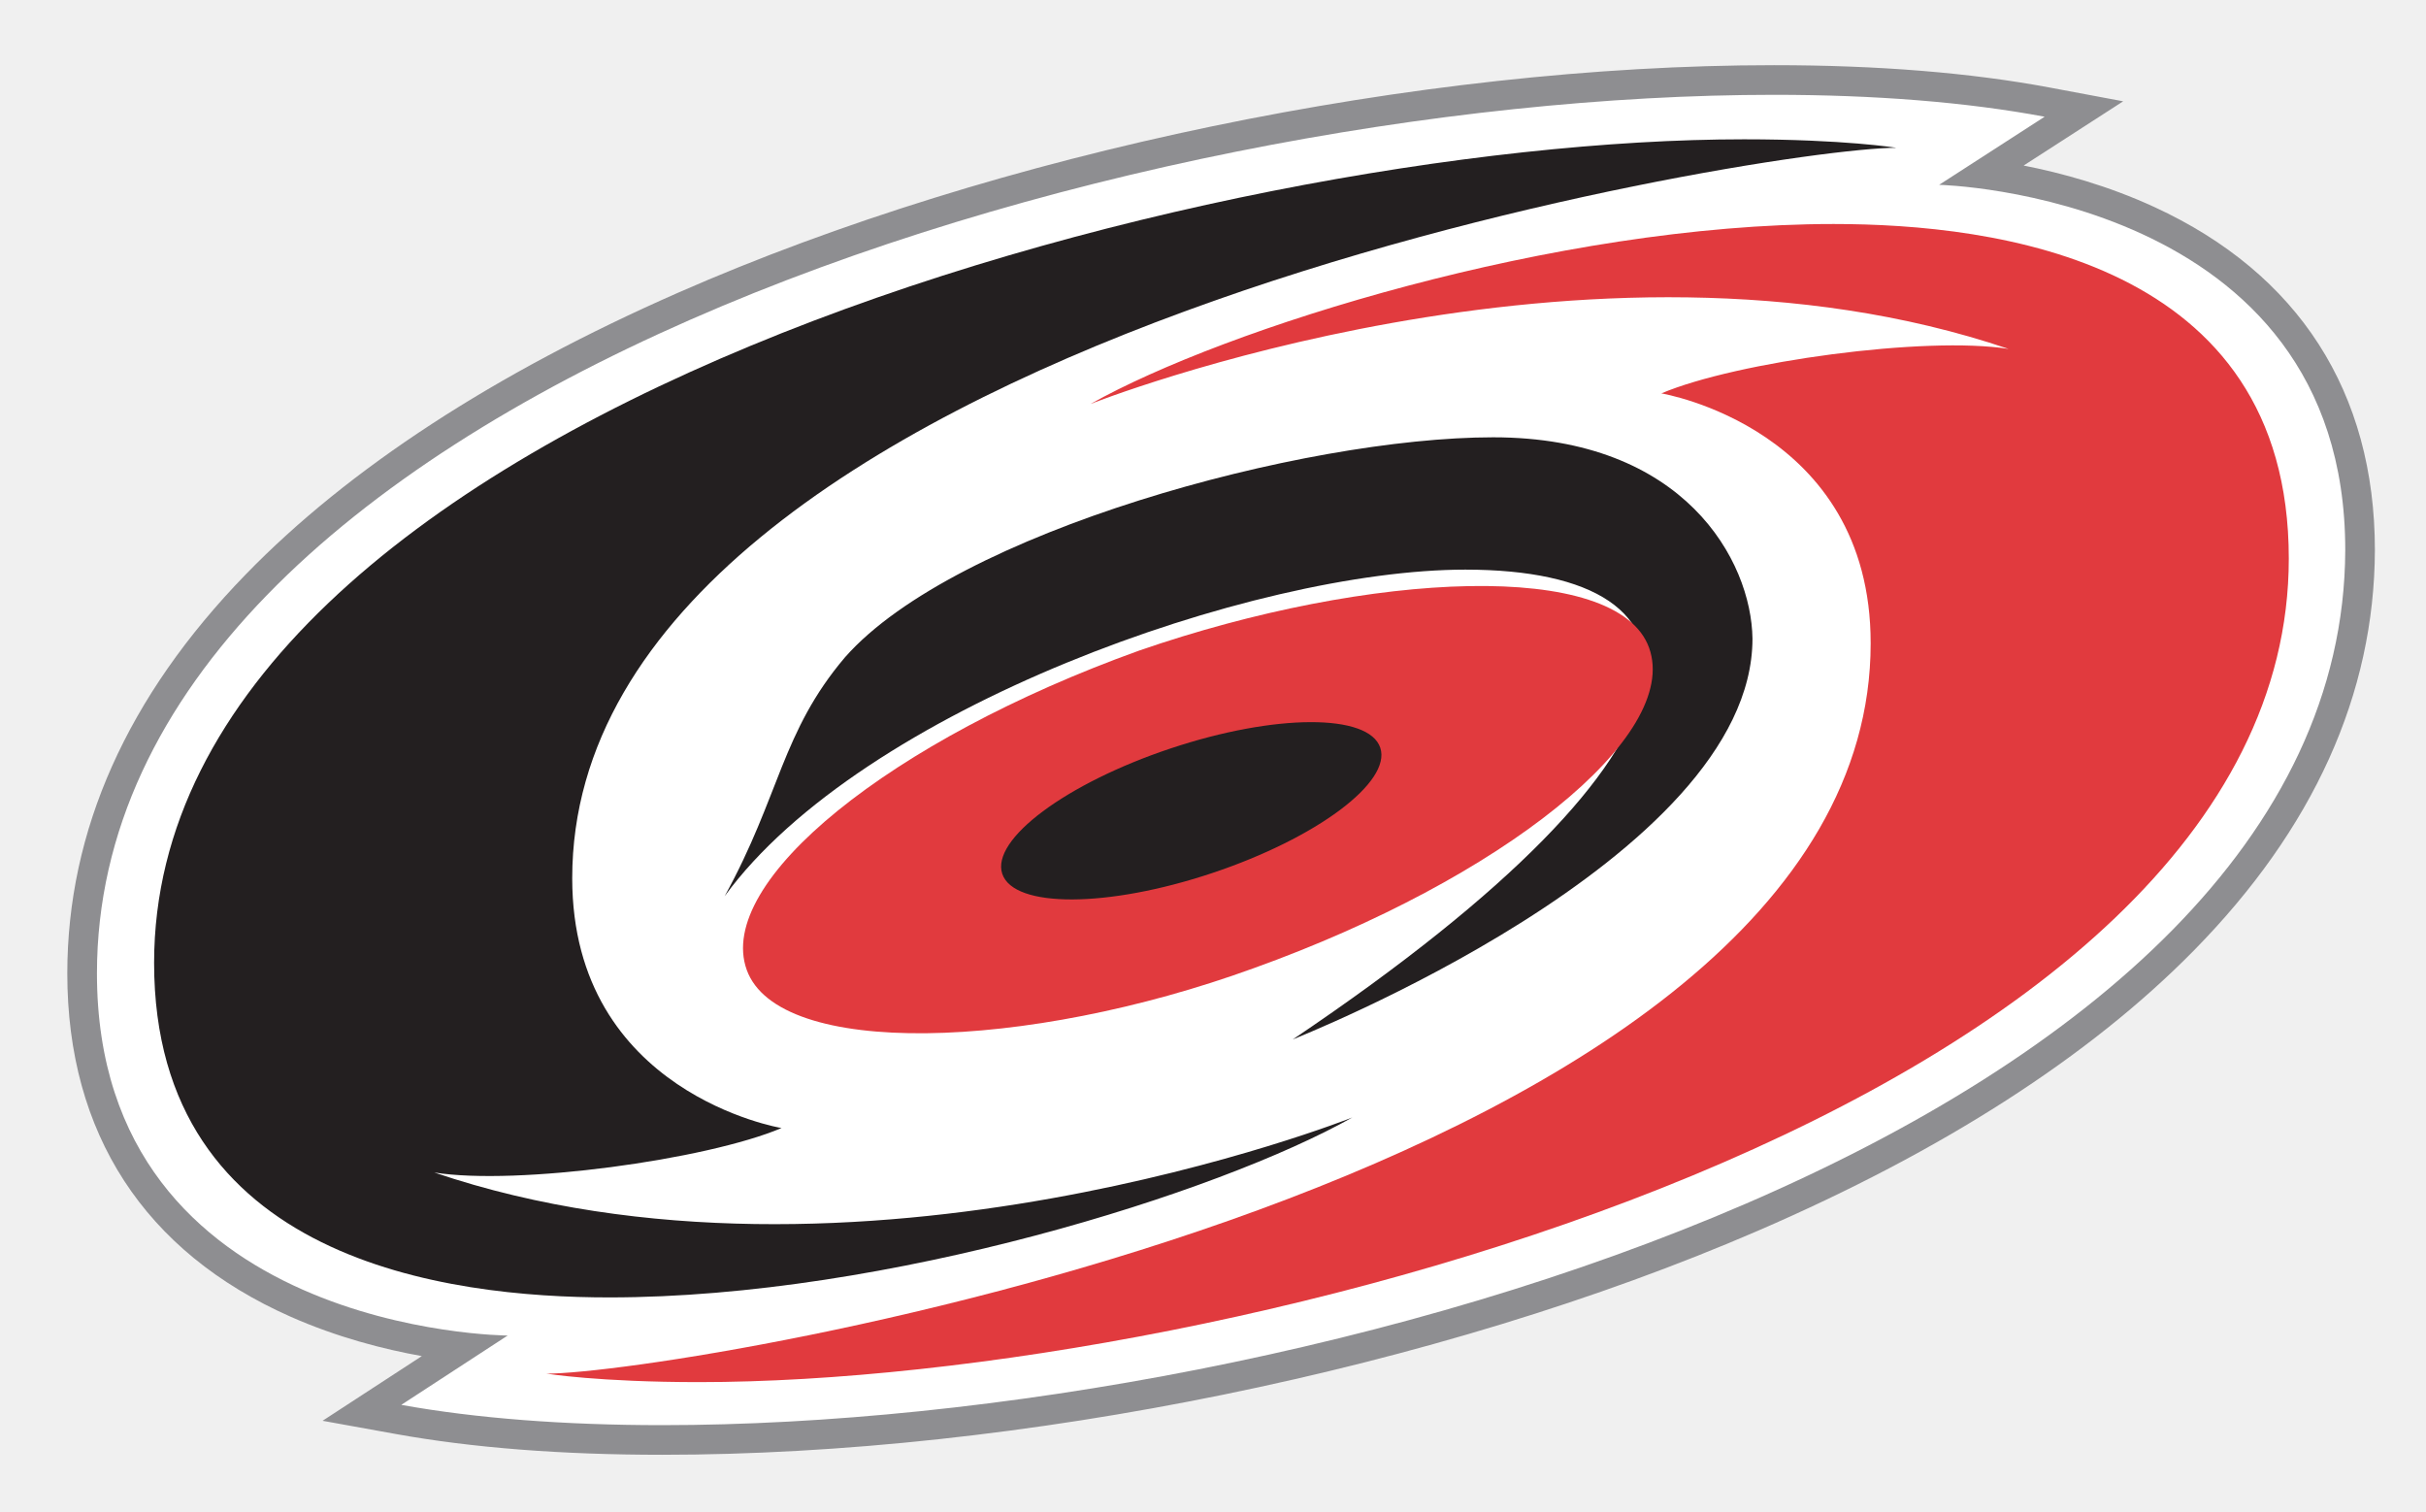
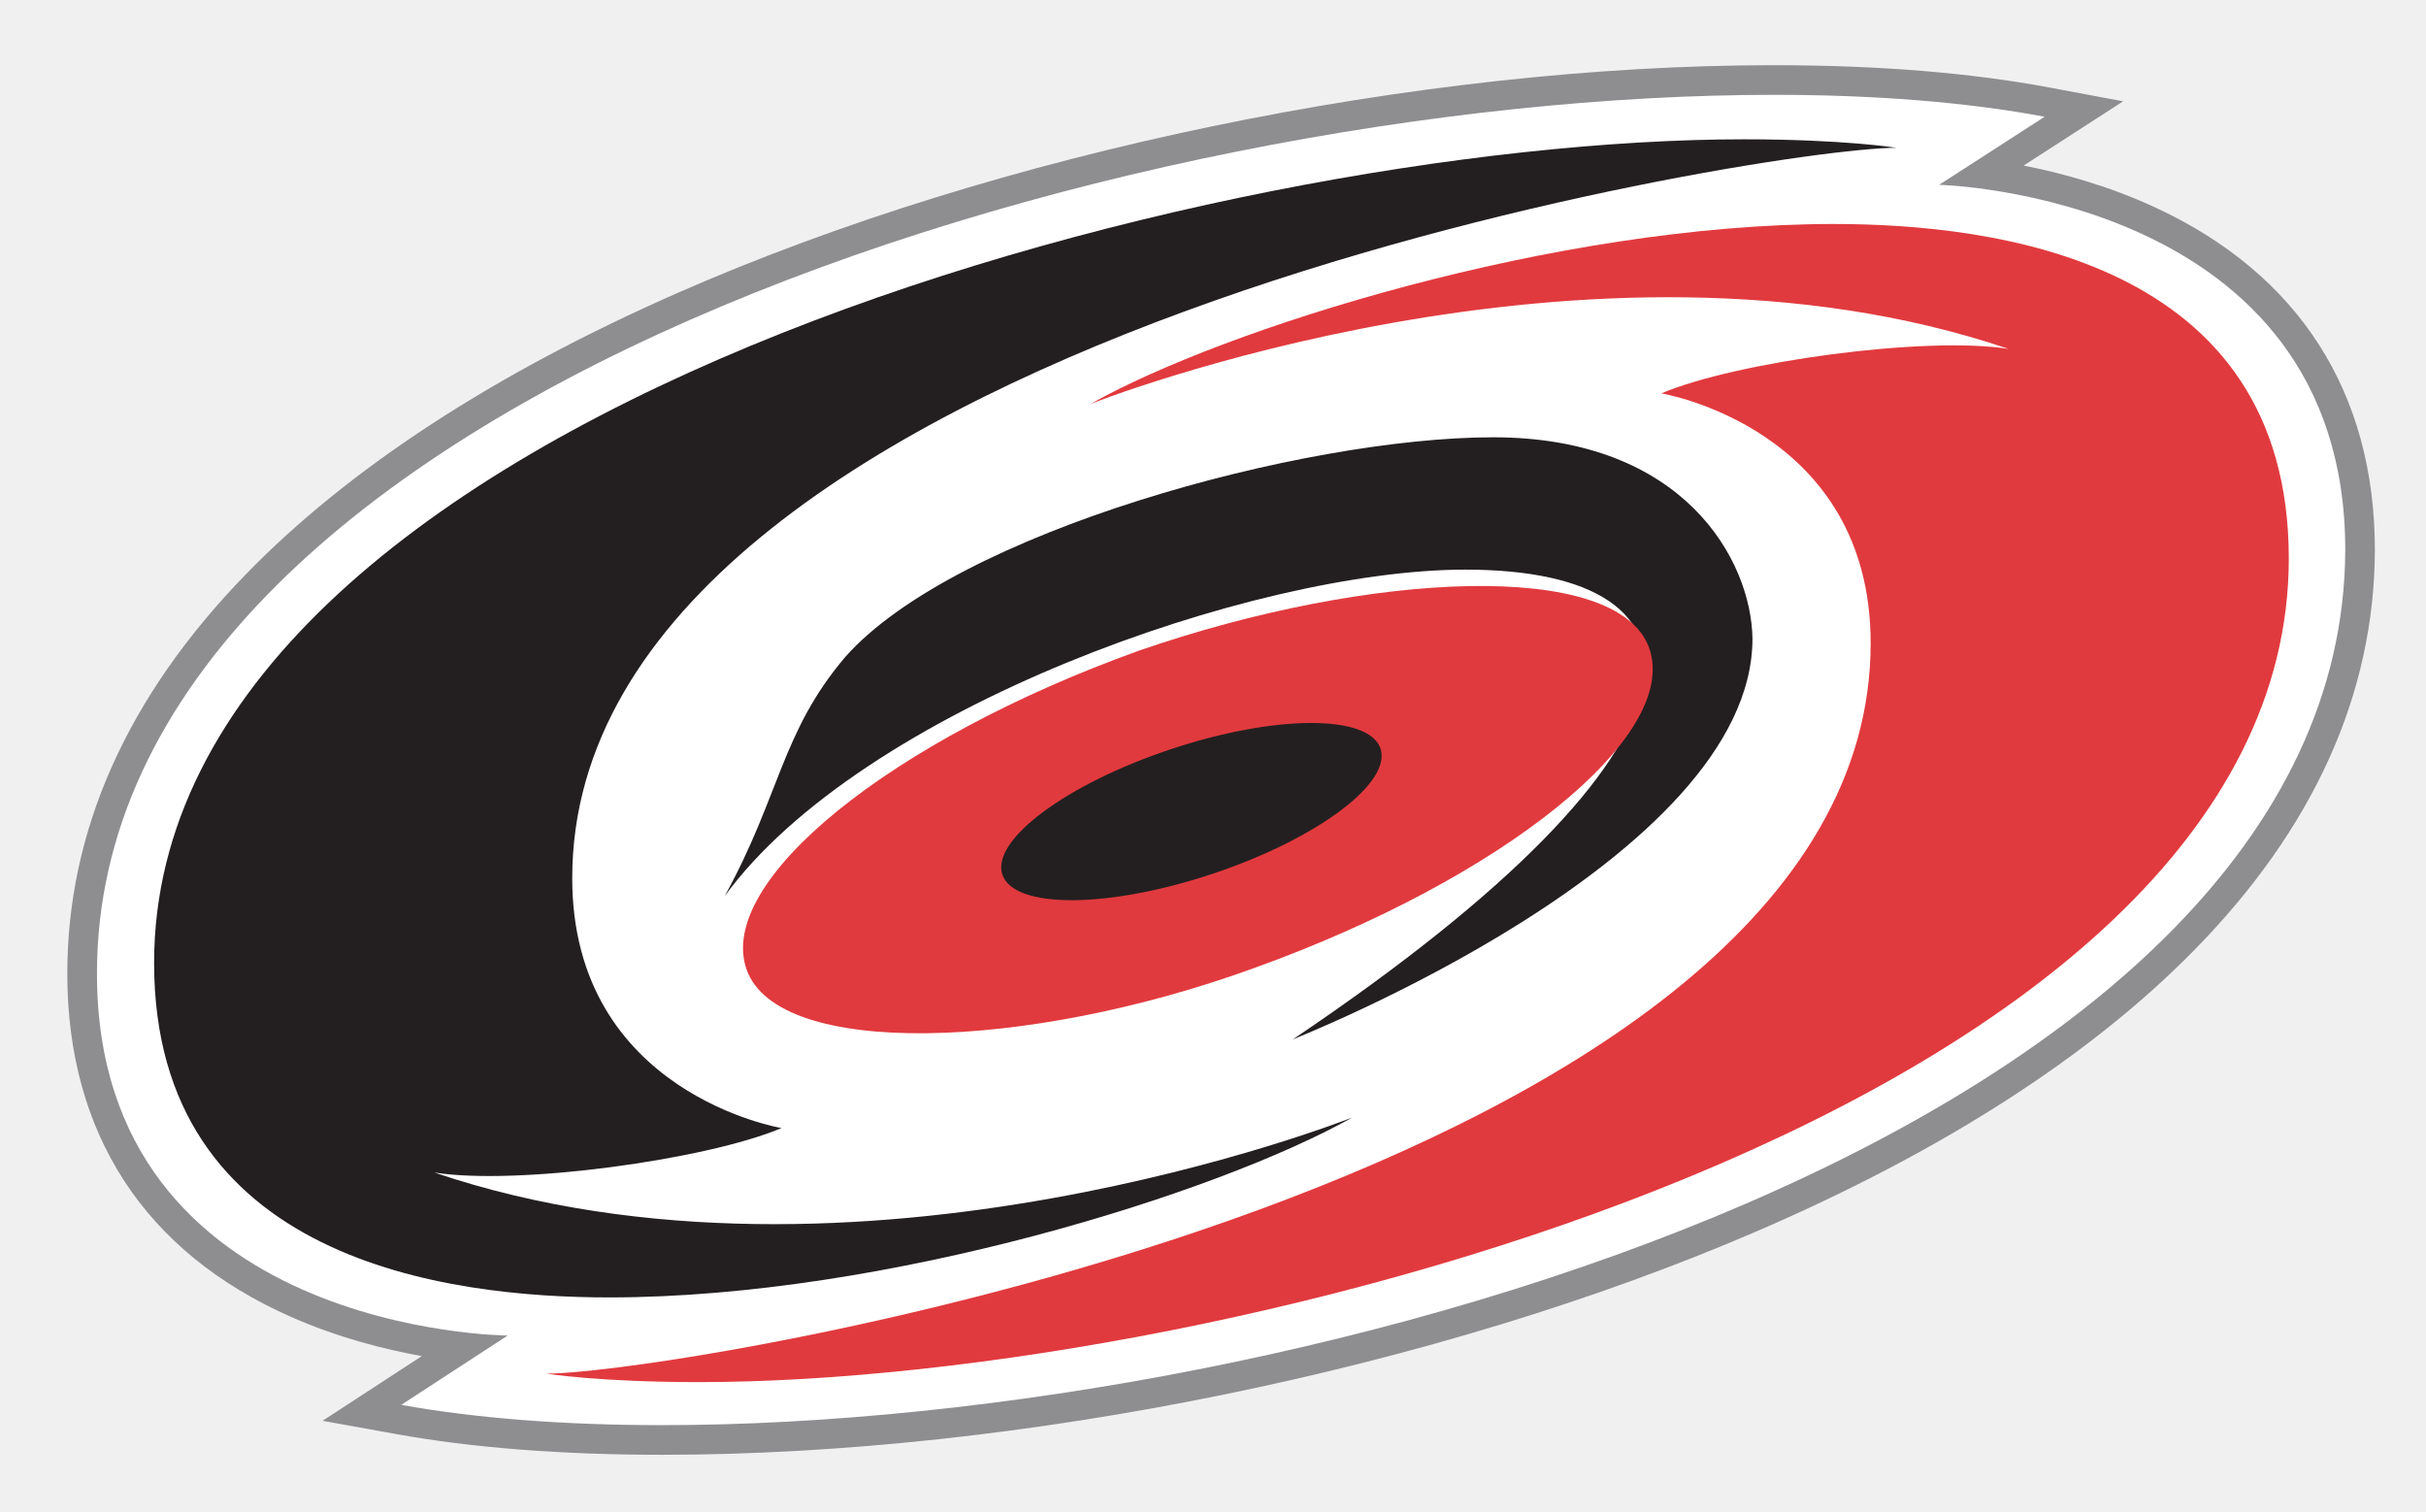
- <svg xmlns="http://www.w3.org/2000/svg" version="1.1" x="0px" y="0px" width="232.568px" height="144.898px" viewBox="0 0 232.568 144.898" enable-background="new 0 0 232.568 144.898" xml:space="preserve">
-   <g id="Layer_7">
- </g>
-   <g id="Layer_6">
-     <g id="Layer_2">
-       <g>
-         <path fill="#FFFFFF" d="M63.471,138.03c-9.528,0-18.024-0.66-25.255-1.966l-3.521-0.634l2.997-1.953l6.663-4.343     c-3.881-0.446-9.887-1.542-15.951-4.229c-9.366-4.152-20.53-13.003-20.53-31.589c0-13.323,5.616-25.858,16.696-37.259     C34.34,46.002,48.135,37.021,65.57,29.361C96.03,15.98,136.07,7.668,170.062,7.668c9.871,0,18.688,0.714,26.207,2.124     l3.504,0.657l-2.994,1.934l-6.645,4.289c3.836,0.507,9.8,1.697,15.822,4.475c9.256,4.27,20.291,13.216,20.291,31.58     c-0.043,13.425-5.749,26.009-16.96,37.406c-9.863,10.023-23.776,18.96-41.353,26.553     C137.463,129.852,97.434,138.03,63.471,138.03L63.471,138.03z" />
-         <path fill="#8E8E91" d="M170.062,9.089c9.637,0,18.453,0.695,25.946,2.1l-10.113,6.528c0,0,38.932,0.914,38.932,35.008     C224.65,107.96,125.571,136.61,63.47,136.61c-9.32,0-17.808-0.646-25.002-1.943l10.198-6.646c0,0-39.372-0.202-39.372-34.704     C9.293,38.542,107.299,9.089,170.062,9.089 M170.062,6.248c-34.178,0-74.435,8.358-105.063,21.813     c-17.604,7.734-31.549,16.821-41.449,27.007C12.204,66.742,6.452,79.61,6.452,93.316c0,15.315,7.391,26.688,21.376,32.887     c4.498,1.995,8.97,3.136,12.611,3.788l-3.523,2.295l-5.994,3.907l7.041,1.271c7.315,1.32,15.897,1.987,25.507,1.987     c34.146,0,74.389-8.224,105.027-21.462c17.746-7.668,31.81-16.705,41.802-26.861c11.481-11.67,17.325-24.588,17.369-38.393     c0-15.14-7.303-26.506-21.118-32.879c-4.481-2.068-8.938-3.279-12.555-3.987l3.554-2.292l5.989-3.866l-7.008-1.313     C188.926,6.97,180.021,6.248,170.062,6.248L170.062,6.248z" />
-       </g>
+ <svg xmlns="http://www.w3.org/2000/svg" width="232.568" height="144.898" viewBox="0 0 232.568 144.898">
+   <g>
+     <g>
+       <path fill="#fff" d="M63.47 138.03c-9.527 0-18.023-.66-25.254-1.966l-3.52-.634 2.996-1.953 6.663-4.343c-3.88-.446-9.887-1.542-15.95-4.23-9.367-4.15-20.53-13.002-20.53-31.588 0-13.323 5.615-25.858 16.695-37.26 9.77-10.054 23.565-19.035 41-26.695C96.03 15.98 136.07 7.67 170.062 7.67c9.87 0 18.688.714 26.207 2.124l3.503.657-2.994 1.933-6.646 4.29c3.836.506 9.8 1.696 15.822 4.474 9.256 4.27 20.29 13.216 20.29 31.58-.042 13.425-5.748 26.01-16.96 37.406-9.862 10.023-23.775 18.96-41.352 26.553-30.47 13.166-70.5 21.344-104.463 21.344z" />
+       <path fill="#8E8E91" d="M170.062 9.09c9.637 0 18.453.694 25.946 2.1l-10.113 6.527s38.932.914 38.932 35.008C224.65 107.96 125.57 136.61 63.47 136.61c-9.32 0-17.808-.646-25.002-1.943l10.198-6.646s-39.372-.2-39.372-34.703C9.294 38.542 107.3 9.09 170.062 9.09m0-2.842C135.884 6.248 95.627 14.606 65 28.06 47.394 35.796 33.45 44.883 23.55 55.07 12.204 66.742 6.452 79.61 6.452 93.316c0 15.315 7.39 26.688 21.376 32.887 4.498 1.995 8.97 3.136 12.61 3.788l-3.522 2.296-5.994 3.907 7.04 1.27c7.316 1.32 15.898 1.988 25.508 1.988 34.146 0 74.39-8.223 105.027-21.46 17.746-7.67 31.81-16.706 41.802-26.862 11.48-11.67 17.324-24.588 17.368-38.393 0-15.14-7.303-26.506-21.118-32.88-4.48-2.067-8.938-3.278-12.555-3.986l3.554-2.293 5.988-3.866L196.53 8.4c-7.604-1.428-16.51-2.15-26.468-2.15z" />
    </g>
-     <g id="Layer_3">
-       <path fill="#231F20" d="M181.8,14.166c0,0-5.006-0.812-14.611-0.812c-50.823,0-152.416,26.502-152.416,78.948    c0,28.615,28.21,32.065,43.635,32.065c26.654,0,58.45-10.045,71.235-17.25c0,0-47.693,18.941-88.013,5.275    c7.923,1.271,26.113-1.218,33.292-4.261c0,0-20.066-3.314-20.066-23.948C54.856,32.679,169.018,14.166,181.8,14.166z" />
-       <path fill="#231F20" d="M69.468,85.908c5.311-9.64,5.446-15.728,11.535-22.899c10.565-12.003,43.972-21.09,62.136-21.09    c18.336,0,24.761,11.835,24.862,19.297c0,21.174-44.153,38.424-44.075,38.424c42.586-28.649,41.099-45.037,16.55-45.037    C120.18,54.604,82.558,67.947,69.468,85.908z" />
+     <g fill="#231F20">
+       <path d="M181.8 14.166s-5.006-.812-14.61-.812c-50.824 0-152.417 26.502-152.417 78.948 0 28.615 28.21 32.065 43.635 32.065 26.654 0 58.45-10.045 71.235-17.25 0 0-47.693 18.94-88.013 5.275 7.923 1.27 26.113-1.218 33.292-4.26 0 0-20.066-3.315-20.066-23.95 0-51.503 114.162-70.016 126.944-70.016zM69.468 85.908c5.31-9.64 5.446-15.728 11.535-22.9 10.565-12.002 43.972-21.09 62.136-21.09 18.335 0 24.76 11.836 24.86 19.298 0 21.174-44.152 38.424-44.074 38.424 42.586-28.65 41.1-45.037 16.55-45.037-20.296 0-57.918 13.344-71.008 31.305z" />
    </g>
-     <g id="Layer_4">
-       <path fill="#E13A3E" d="M52.386,131.673c0,0,5.006,0.813,14.612,0.813c50.823,0,152.417-26.504,152.417-78.947    c0-28.616-28.21-32.066-43.636-32.066c-26.654,0-58.449,10.047-71.235,17.25c0,0,47.694-18.942,88.013-5.276    c-7.924-1.269-26.113,1.217-33.292,4.262c0,0,20.066,3.314,20.066,23.948C179.332,113.16,65.169,131.673,52.386,131.673z" />
-     </g>
-     <g id="Layer_5">
-       <path fill="#E13A3E" d="M158.09,62.096c-3.042-8.465-26.742-7.395-48.894,0.27c-23.808,8.556-40.655,22.137-37.612,30.601    c3.042,8.466,26.738,7.792,48.615-0.163C144.006,84.249,161.131,70.561,158.09,62.096z" />
-       <ellipse transform="matrix(0.9486 -0.3164 0.3164 0.9486 -18.7242 40.1271)" fill="#231F20" cx="114.204" cy="77.722" rx="19.101" ry="6.297" />
+     <path fill="#E13A3E" d="M52.386 131.673s5.006.813 14.612.813c50.823 0 152.417-26.504 152.417-78.947 0-28.617-28.21-32.067-43.636-32.067-26.655 0-58.45 10.047-71.236 17.25 0 0 47.694-18.942 88.013-5.276-7.924-1.27-26.113 1.217-33.292 4.262 0 0 20.066 3.313 20.066 23.947.002 51.503-114.16 70.016-126.944 70.016z" />
+     <g>
+       <path fill="#E13A3E" d="M158.09 62.096c-3.042-8.465-26.742-7.395-48.894.27-23.808 8.556-40.655 22.137-37.612 30.6 3.042 8.467 26.738 7.793 48.615-.162 23.806-8.555 40.93-22.243 37.89-30.708z" />
+       <ellipse transform="matrix(.949 -.316 .316 .949 -18.724 40.127)" fill="#231F20" cx="114.204" cy="77.722" rx="19.101" ry="6.297" />
    </g>
  </g>
</svg>
